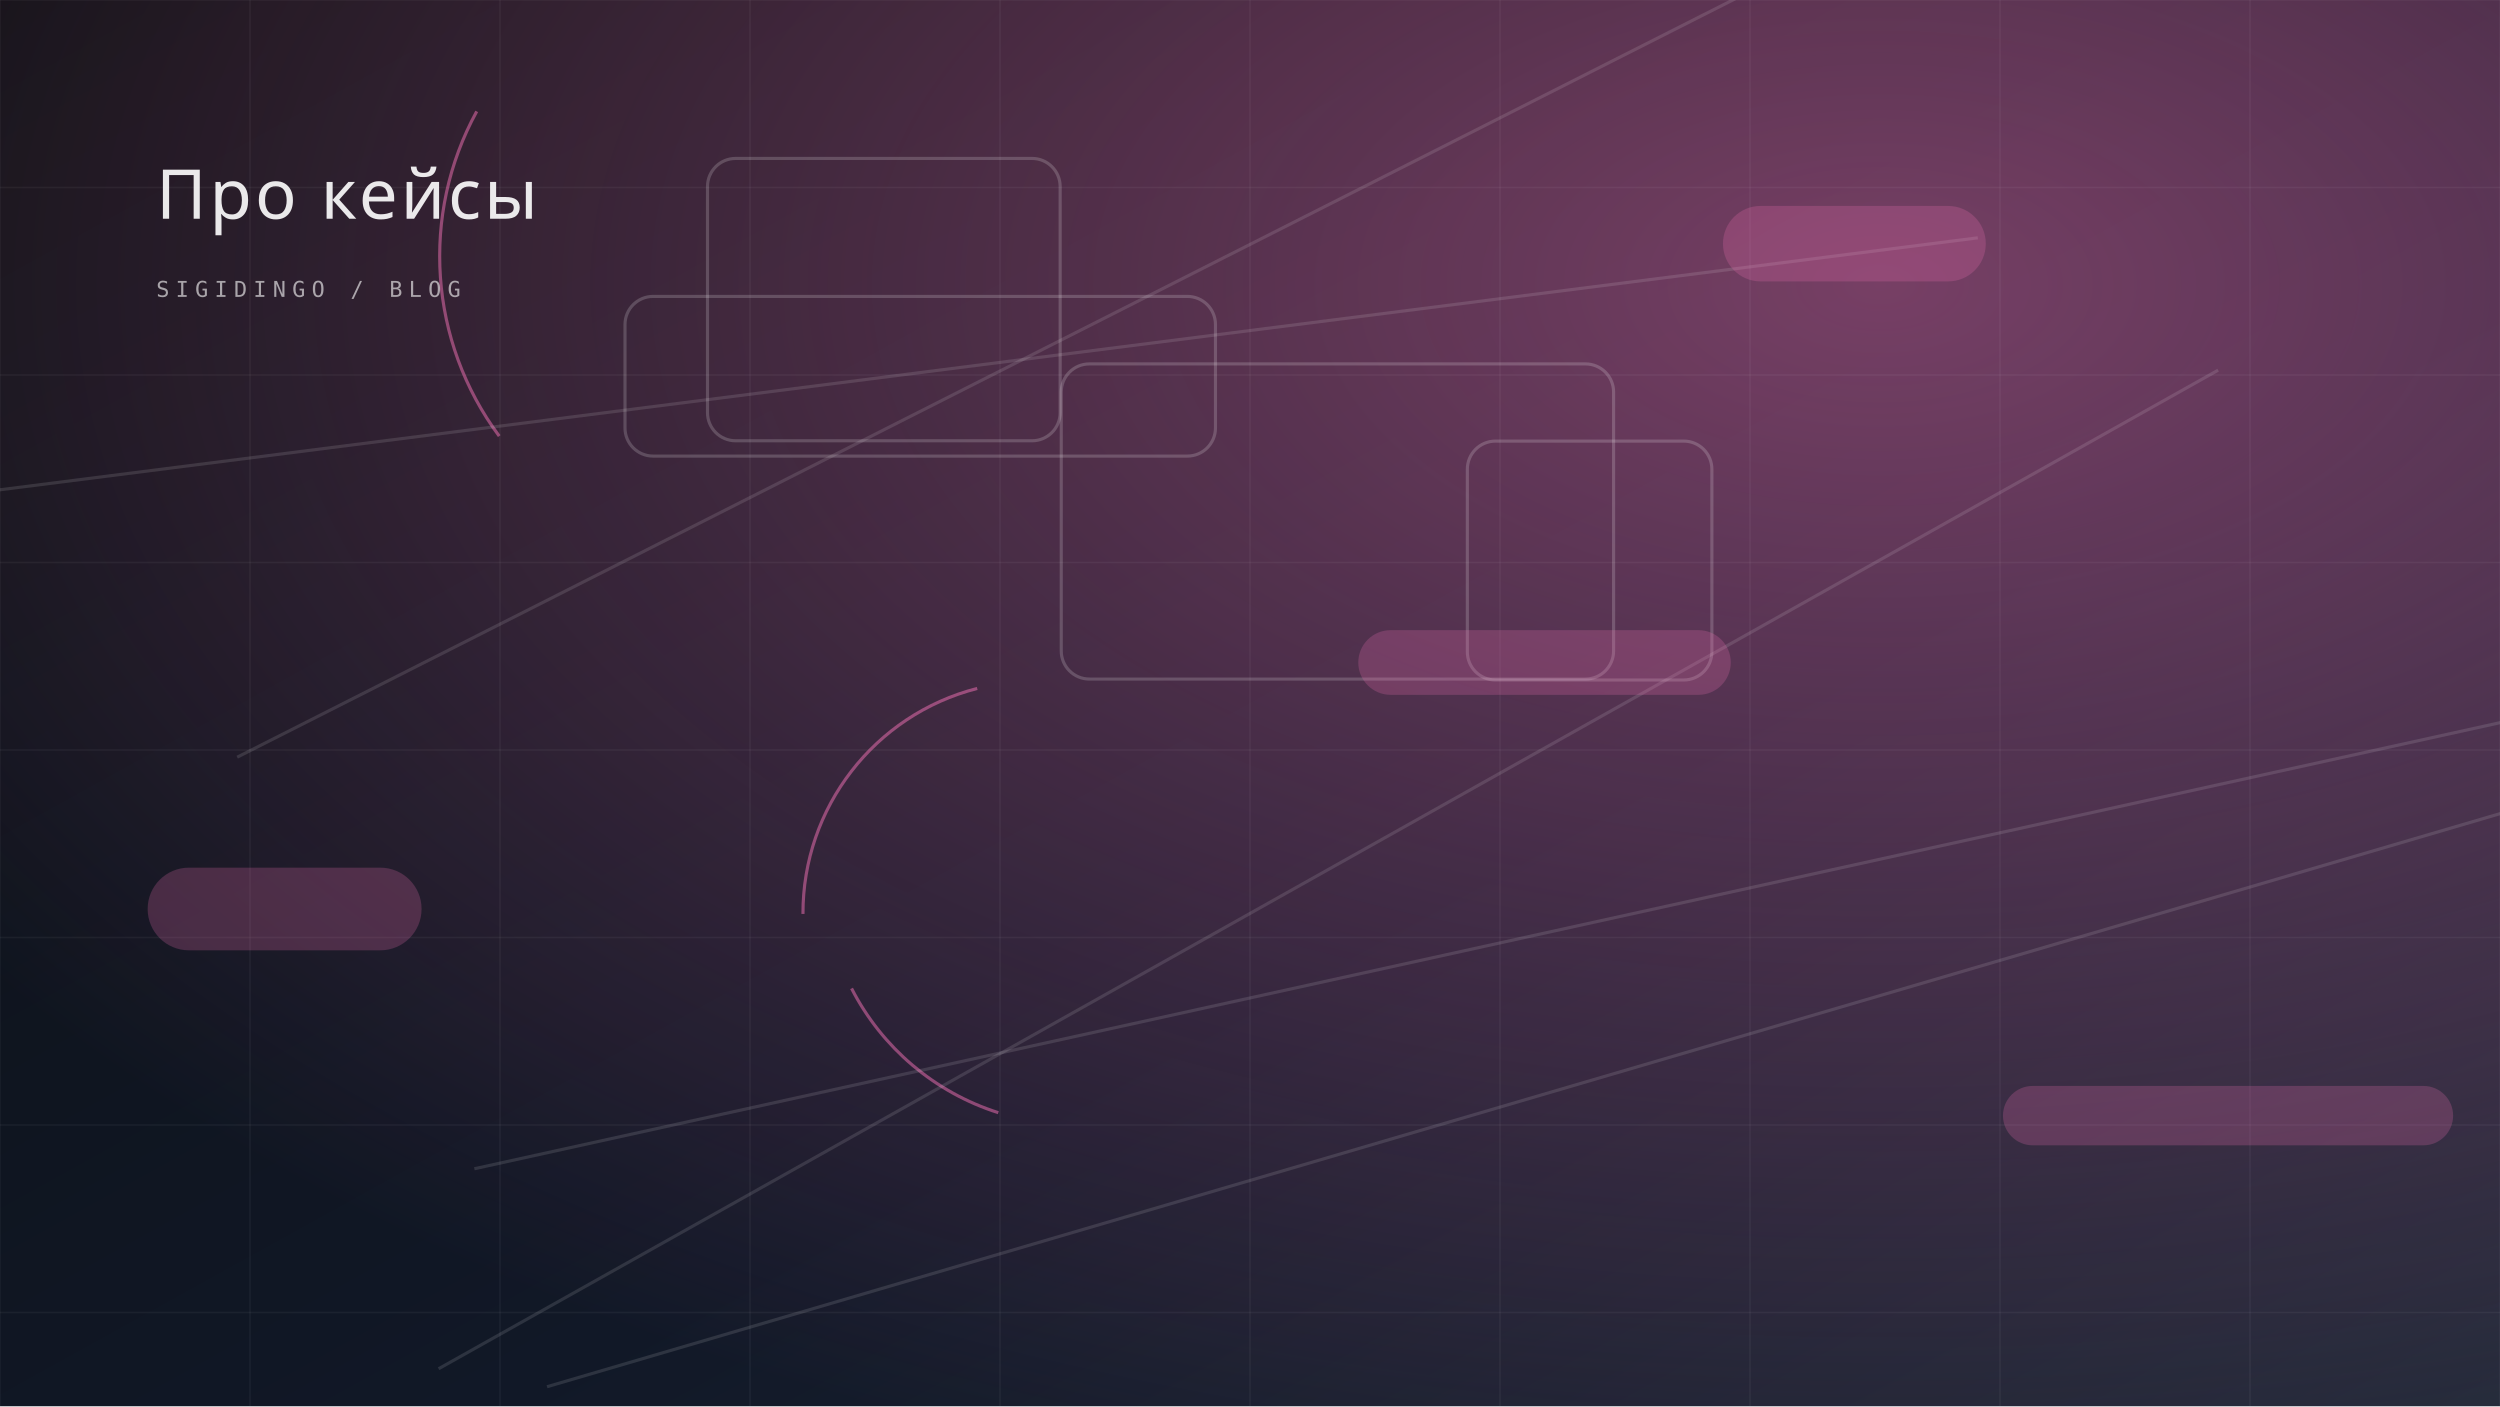
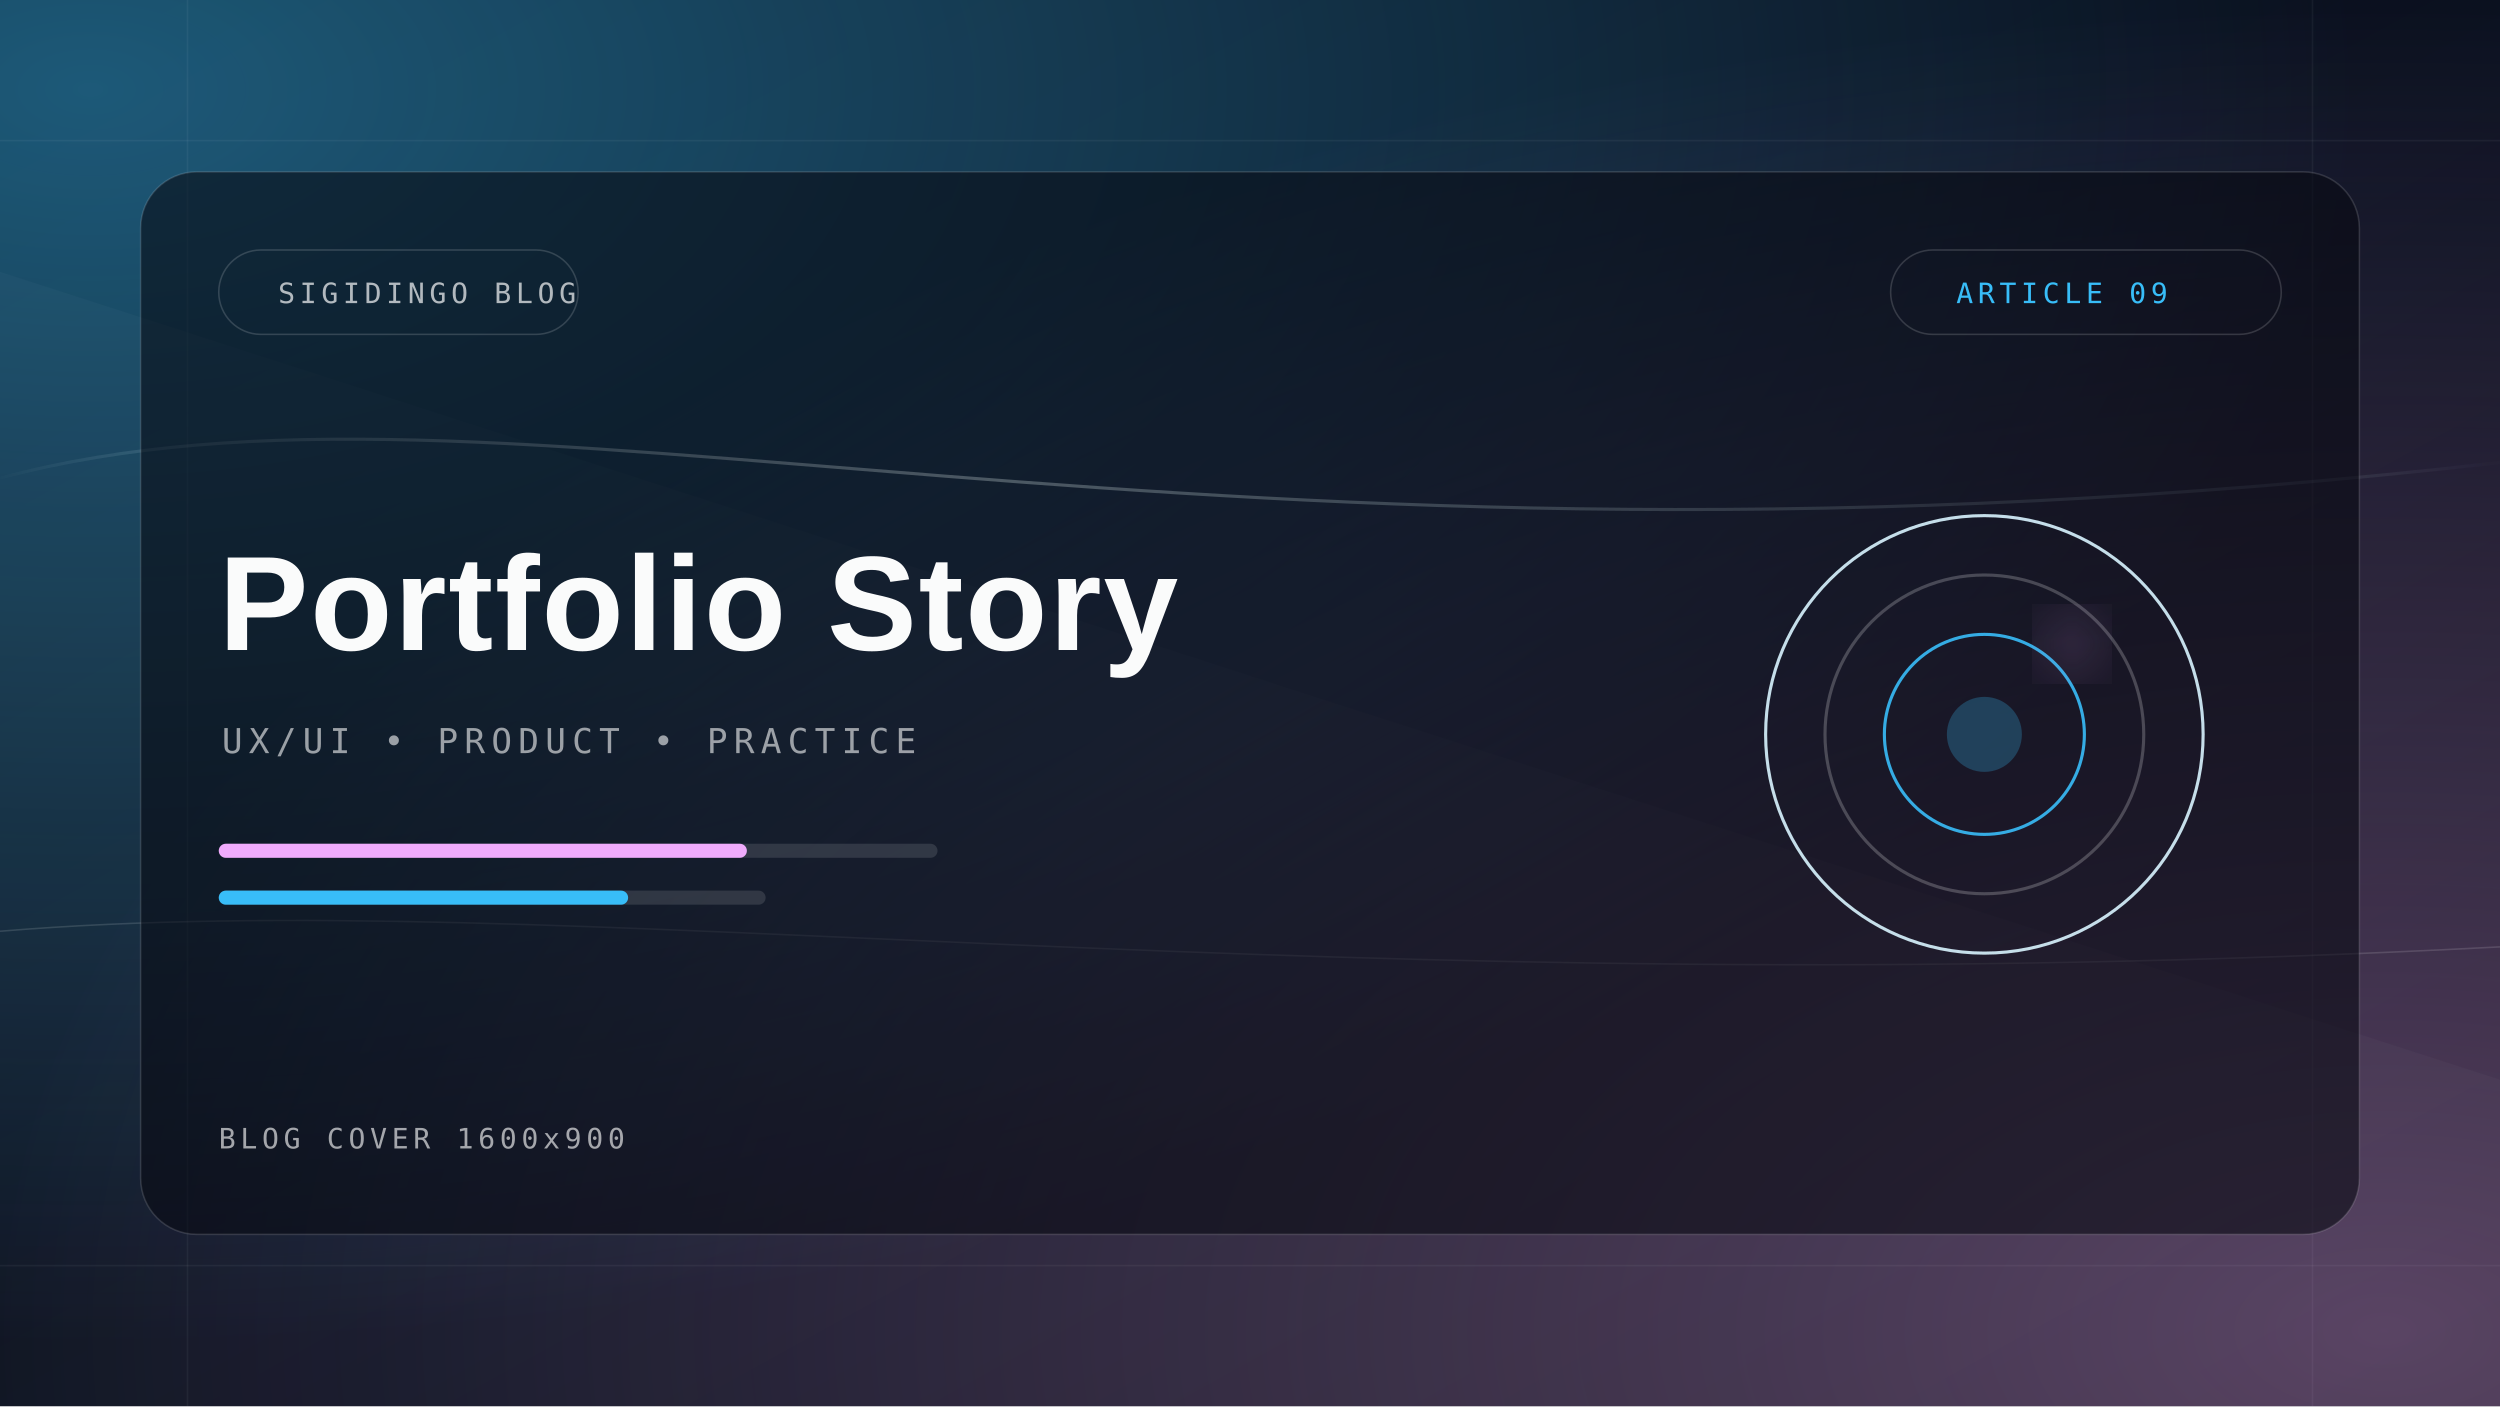
<svg xmlns="http://www.w3.org/2000/svg" width="1600" height="900" viewBox="0 0 1600 900">
  <defs>
-     <linearGradient id="bg-portfolio-story" x1="0" y1="0" x2="1" y2="1">
-       <stop offset="0%" stop-color="#0b0f12" />
-       <stop offset="60%" stop-color="#111827" />
-       <stop offset="100%" stop-color="#1f2937" />
+     <linearGradient id="bg-9" x1="0" y1="0" x2="1" y2="1">
+       <stop offset="0%" stop-color="#070A12" />
+       <stop offset="52%" stop-color="#0B1120" />
+       <stop offset="100%" stop-color="#05070D" />
    </linearGradient>
-     <radialGradient id="glow-portfolio-story" cx="0.75" cy="0.2" r="0.9">
-       <stop offset="0%" stop-color="#f472b6" stop-opacity="0.45" />
-       <stop offset="100%" stop-color="#f472b6" stop-opacity="0" />
+     <radialGradient id="haloA-9" cx="0.04" cy="0.06" r="0.9">
+       <stop offset="0%" stop-color="#38BDF8" stop-opacity="0.44" />
+       <stop offset="100%" stop-color="#38BDF8" stop-opacity="0" />
    </radialGradient>
+     <radialGradient id="haloB-9" cx="0.95" cy="0.95" r="0.95">
+       <stop offset="0%" stop-color="#F0ABFC" stop-opacity="0.34" />
+       <stop offset="100%" stop-color="#F0ABFC" stop-opacity="0" />
+     </radialGradient>
+     <linearGradient id="beam-9" x1="0" y1="0" x2="1" y2="0">
+       <stop offset="0%" stop-color="#D8F4FF" stop-opacity="0" />
+       <stop offset="40%" stop-color="#D8F4FF" stop-opacity="0.95" />
+       <stop offset="100%" stop-color="#D8F4FF" stop-opacity="0" />
+     </linearGradient>
+     <filter id="soft-9" x="-20%" y="-20%" width="140%" height="140%">
+       <feGaussianBlur stdDeviation="24" />
+     </filter>
  </defs>
-   <rect width="1600" height="900" fill="url(#bg-portfolio-story)" />
-   <rect width="1600" height="900" fill="url(#glow-portfolio-story)" />
+   <rect width="1600" height="900" fill="url(#bg-9)" />
+   <rect width="1600" height="900" fill="url(#haloA-9)" />
+   <rect width="1600" height="900" fill="url(#haloB-9)" />
  <g stroke="rgba(255,255,255,0.05)" stroke-width="1">
-     <line x1="0" y1="0" x2="0" y2="900" />
-     <line x1="160" y1="0" x2="160" y2="900" />
-     <line x1="320" y1="0" x2="320" y2="900" />
-     <line x1="480" y1="0" x2="480" y2="900" />
-     <line x1="640" y1="0" x2="640" y2="900" />
-     <line x1="800" y1="0" x2="800" y2="900" />
-     <line x1="960" y1="0" x2="960" y2="900" />
-     <line x1="1120" y1="0" x2="1120" y2="900" />
-     <line x1="1280" y1="0" x2="1280" y2="900" />
-     <line x1="1440" y1="0" x2="1440" y2="900" />
-     <line x1="1600" y1="0" x2="1600" y2="900" />
-     <line x1="0" y1="0" x2="1600" y2="0" />
-     <line x1="0" y1="120" x2="1600" y2="120" />
-     <line x1="0" y1="240" x2="1600" y2="240" />
-     <line x1="0" y1="360" x2="1600" y2="360" />
-     <line x1="0" y1="480" x2="1600" y2="480" />
-     <line x1="0" y1="600" x2="1600" y2="600" />
-     <line x1="0" y1="720" x2="1600" y2="720" />
-     <line x1="0" y1="840" x2="1600" y2="840" />
+     <line x1="0" y1="90" x2="1600" y2="90" />
+     <line x1="0" y1="810" x2="1600" y2="810" />
+     <line x1="120" y1="0" x2="120" y2="900" />
+     <line x1="1480" y1="0" x2="1480" y2="900" />
  </g>
-   <g fill="none" stroke="#f472b6" stroke-width="2" opacity="0.5">
-     <path d="M 638.9 712.1 A 159.9 159.9 0 0 1 545.0 632.6" />
-     <path d="M 319.5 279.1 A 193.0 193.0 0 0 1 305.1 71.3" />
-     <path d="M 513.9 584.9 A 148.5 148.5 0 0 1 625.4 440.6" />
+   <g opacity="0.8">
+     <path d="M0 174 L1600 691 L1600 900 L0 900 Z" fill="rgba(255,255,255,0.03)" />
+     <path d="M0 306 C320 220, 760 392, 1600 296" stroke="url(#beam-9)" stroke-width="2" fill="none" />
+     <path d="M0 596 C360 566, 840 646, 1600 606" stroke="rgba(255,255,255,0.17)" stroke-width="1" fill="none" />
  </g>
-   <g stroke="rgba(255,255,255,0.12)" stroke-width="2">
-     <line x1="350.1" y1="887.5" x2="1772.9" y2="470.0" />
-     <line x1="-6.6" y1="314.3" x2="1265.8" y2="152.2" />
-     <line x1="280.7" y1="876.0" x2="1419.6" y2="236.9" />
-     <line x1="303.6" y1="748.0" x2="1706.3" y2="439.1" />
-     <line x1="151.8" y1="484.6" x2="1353.1" y2="-123.6" />
+   <rect x="90" y="110" width="1420" height="680" rx="36" fill="rgba(7,10,18,0.58)" stroke="rgba(255,255,255,0.14)" />
+   <path d="M130 212 H1470" stroke="url(#beam-9)" stroke-width="2" />
+   <path d="M130 690 H1470" stroke="url(#beam-9)" stroke-width="2" />
+   <g fill="none" stroke="rgba(255,255,255,0.16)">
+     <rect x="140" y="160" width="230" height="54" rx="27" />
+     <rect x="1210" y="160" width="250" height="54" rx="27" />
  </g>
-   <g fill="none" stroke="rgba(255,255,255,0.18)" stroke-width="2">
-     <rect x="939.1" y="282.3" width="156.5" height="152.9" rx="18" />
-     <rect x="452.8" y="101.4" width="225.7" height="180.7" rx="18" />
-     <rect x="679.2" y="232.9" width="353.5" height="201.7" rx="18" />
-     <rect x="400.0" y="189.7" width="377.9" height="102.2" rx="18" />
+   <text x="178" y="194" font-family="Consolas, monospace" font-size="18" letter-spacing="3" fill="rgba(255,255,255,0.68)">SIGIDINGO BLOG</text>
+   <text x="1252" y="194" font-family="Consolas, monospace" font-size="18" letter-spacing="3" fill="#38BDF8">ARTICLE 09</text>
+   <text x="140" y="416" font-family="Sora, Arial, sans-serif" font-weight="700" font-size="86" letter-spacing="1.2" fill="rgba(255,255,255,0.98)">Portfolio Story</text>
+   <text x="142" y="482" font-family="Consolas, monospace" font-size="22" letter-spacing="4" fill="rgba(255,255,255,0.58)">UX/UI  •  PRODUCT  •  PRACTICE</text>
+   <g>
+     <rect x="140" y="540" width="460" height="9" rx="4.5" fill="rgba(255,255,255,0.12)" />
+     <rect x="140" y="540" width="338" height="9" rx="4.5" fill="#F0ABFC" />
+     <rect x="140" y="570" width="350" height="9" rx="4.5" fill="rgba(255,255,255,0.12)" />
+     <rect x="140" y="570" width="262" height="9" rx="4.5" fill="#38BDF8" />
  </g>
-   <g fill="#f472b6" opacity="0.22">
-     <rect x="94.5" y="555.3" width="175.3" height="52.9" rx="26.4" />
-     <rect x="869.3" y="403.3" width="238.4" height="41.4" rx="20.7" />
-     <rect x="1281.9" y="695.0" width="288.1" height="38.0" rx="19.0" />
-     <rect x="1102.7" y="131.8" width="168.2" height="48.3" rx="24.1" />
+   <g opacity="0.9">
+     <circle cx="1270" cy="470" r="140" fill="none" stroke="#D8F4FF" stroke-width="2" />
+     <circle cx="1270" cy="470" r="102" fill="none" stroke="rgba(255,255,255,0.24)" stroke-width="2" />
+     <circle cx="1270" cy="470" r="64" fill="none" stroke="#38BDF8" stroke-width="2" />
+     <circle cx="1270" cy="470" r="24" fill="#38BDF8" fill-opacity="0.28" />
+     <circle cx="1326" cy="412" r="18" fill="#F0ABFC" fill-opacity="0.45" filter="url(#soft-9)" />
  </g>
-   <text x="100" y="140" font-family="Sora, sans-serif" font-size="44" fill="rgba(255,255,255,0.9)" letter-spacing="2">Про кейсы</text>
-   <text x="100" y="190" font-family="IBM Plex Mono, monospace" font-size="14" fill="rgba(255,255,255,0.6)" letter-spacing="4">SIGIDINGO / BLOG</text>
+   <text x="140" y="735" font-family="Consolas, monospace" font-size="18" letter-spacing="3" fill="rgba(255,255,255,0.62)">BLOG COVER 1600x900</text>
</svg>
